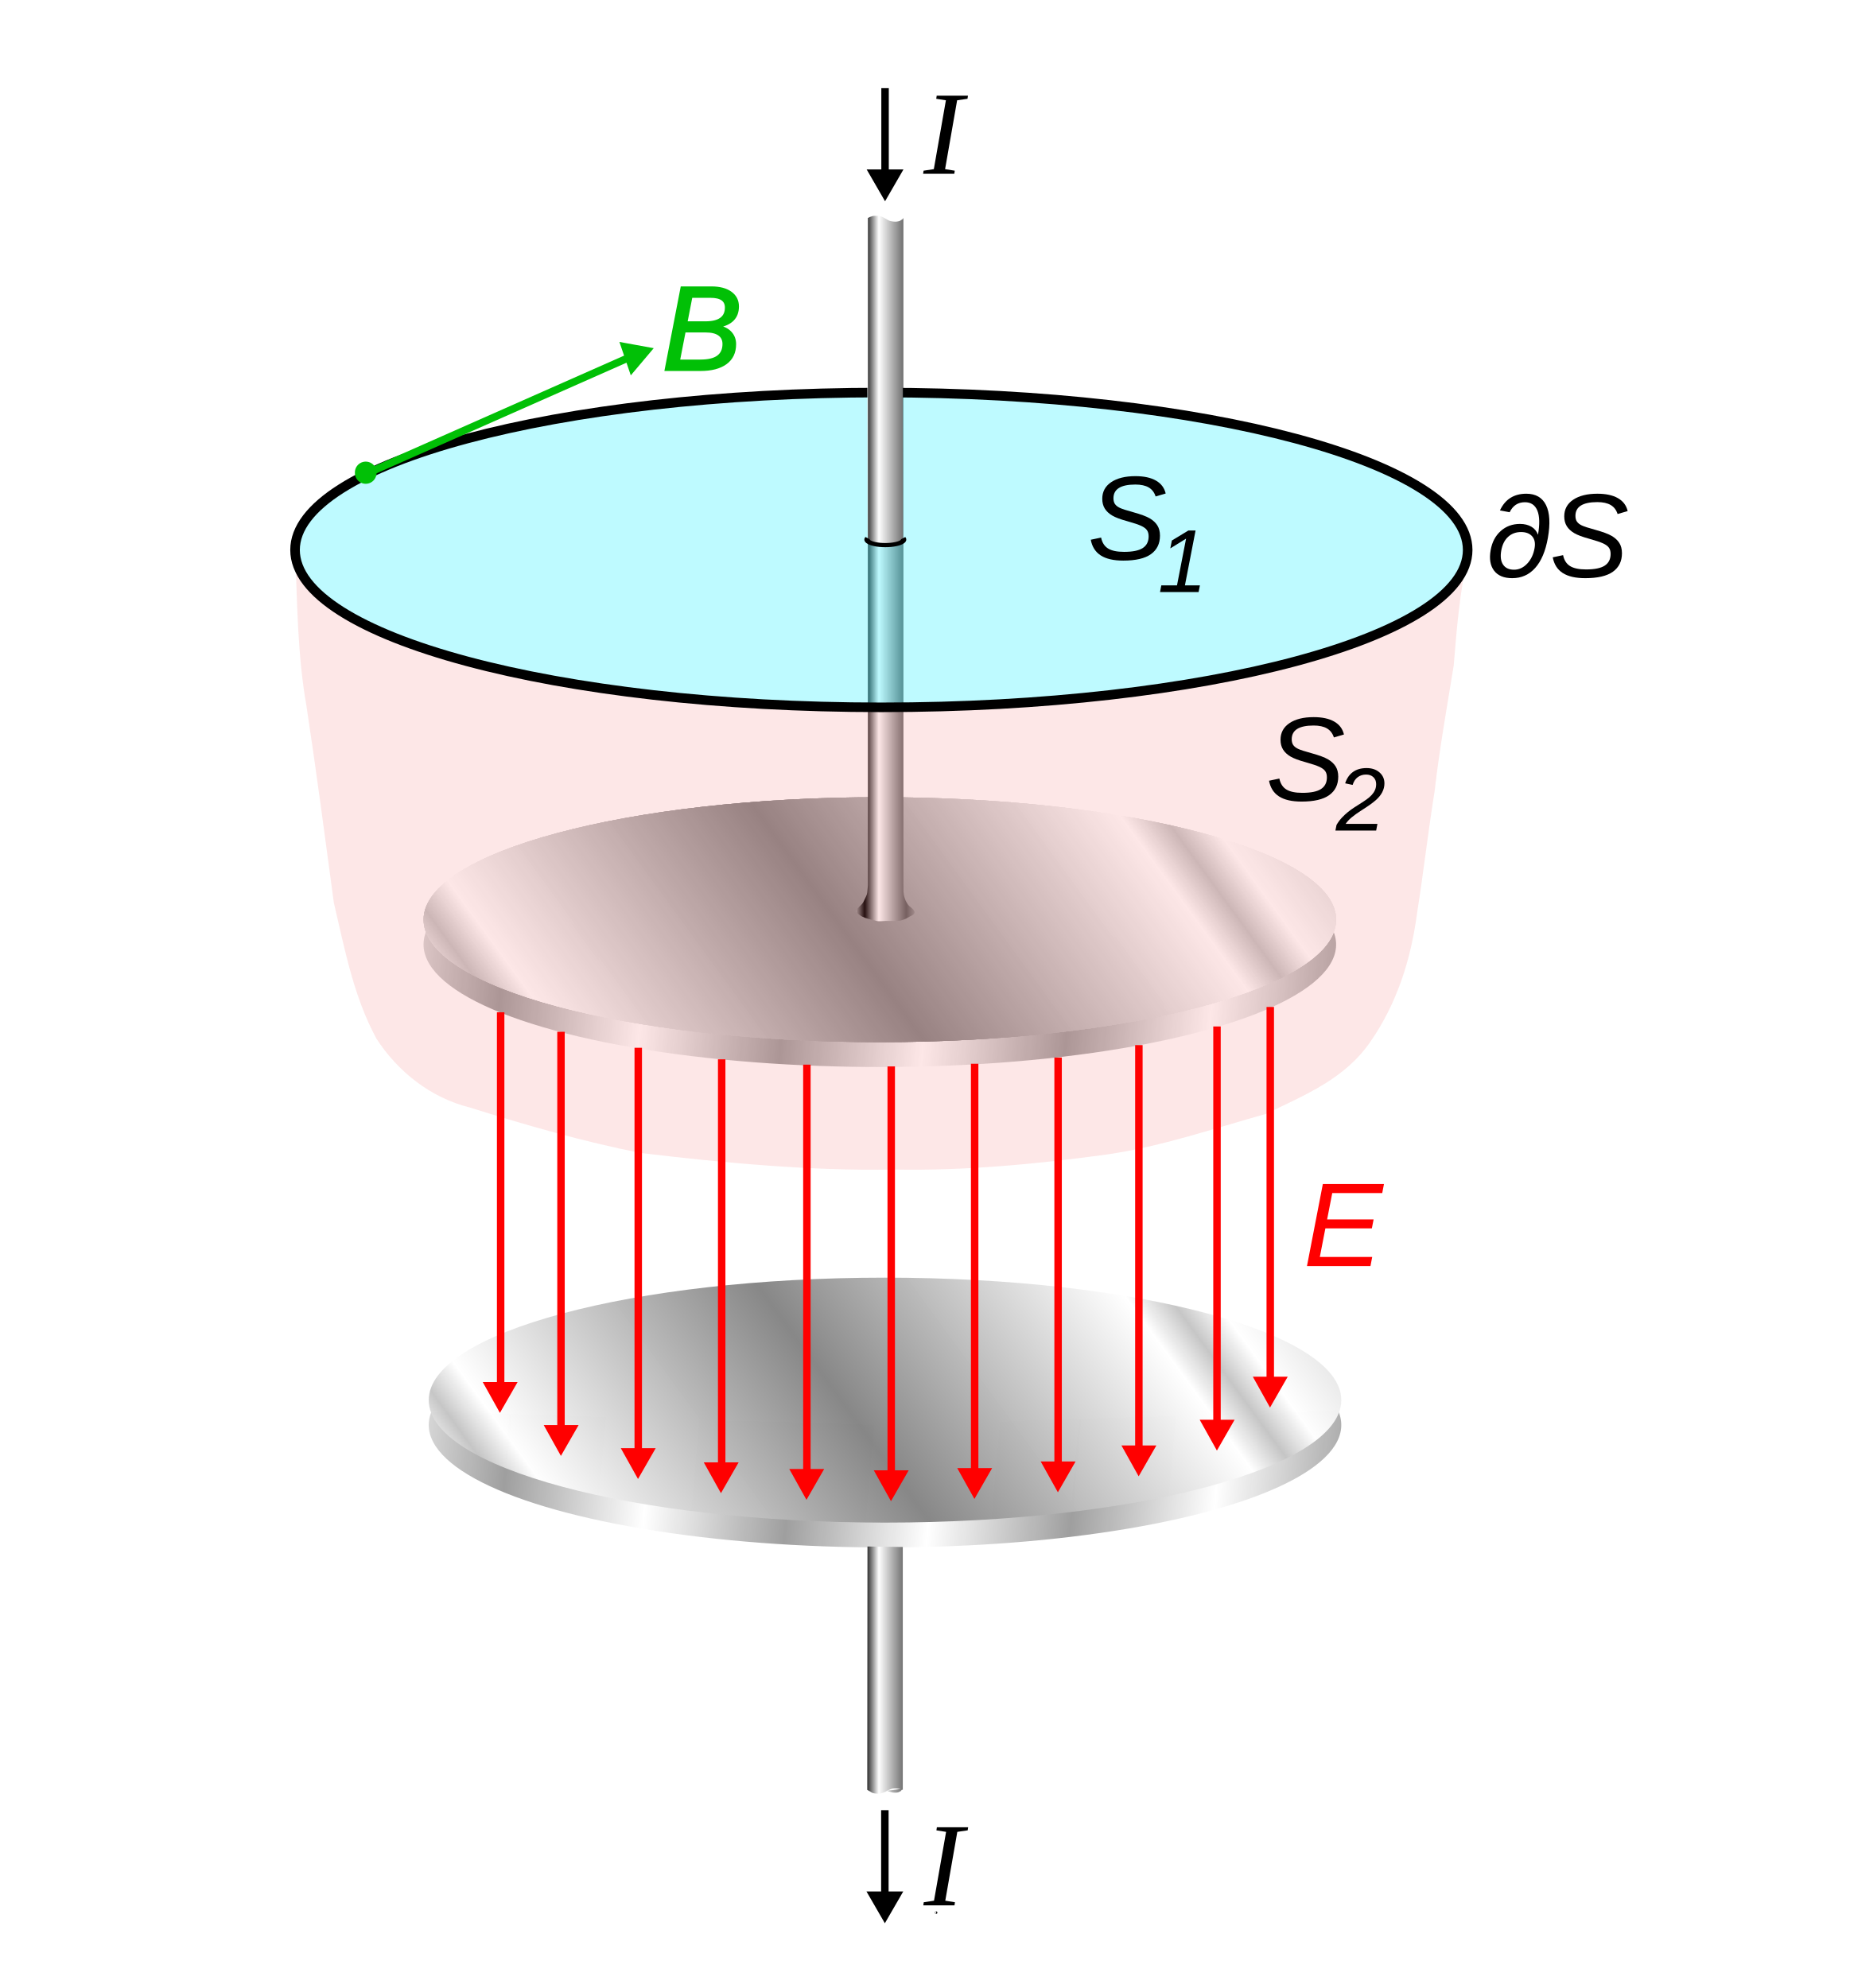
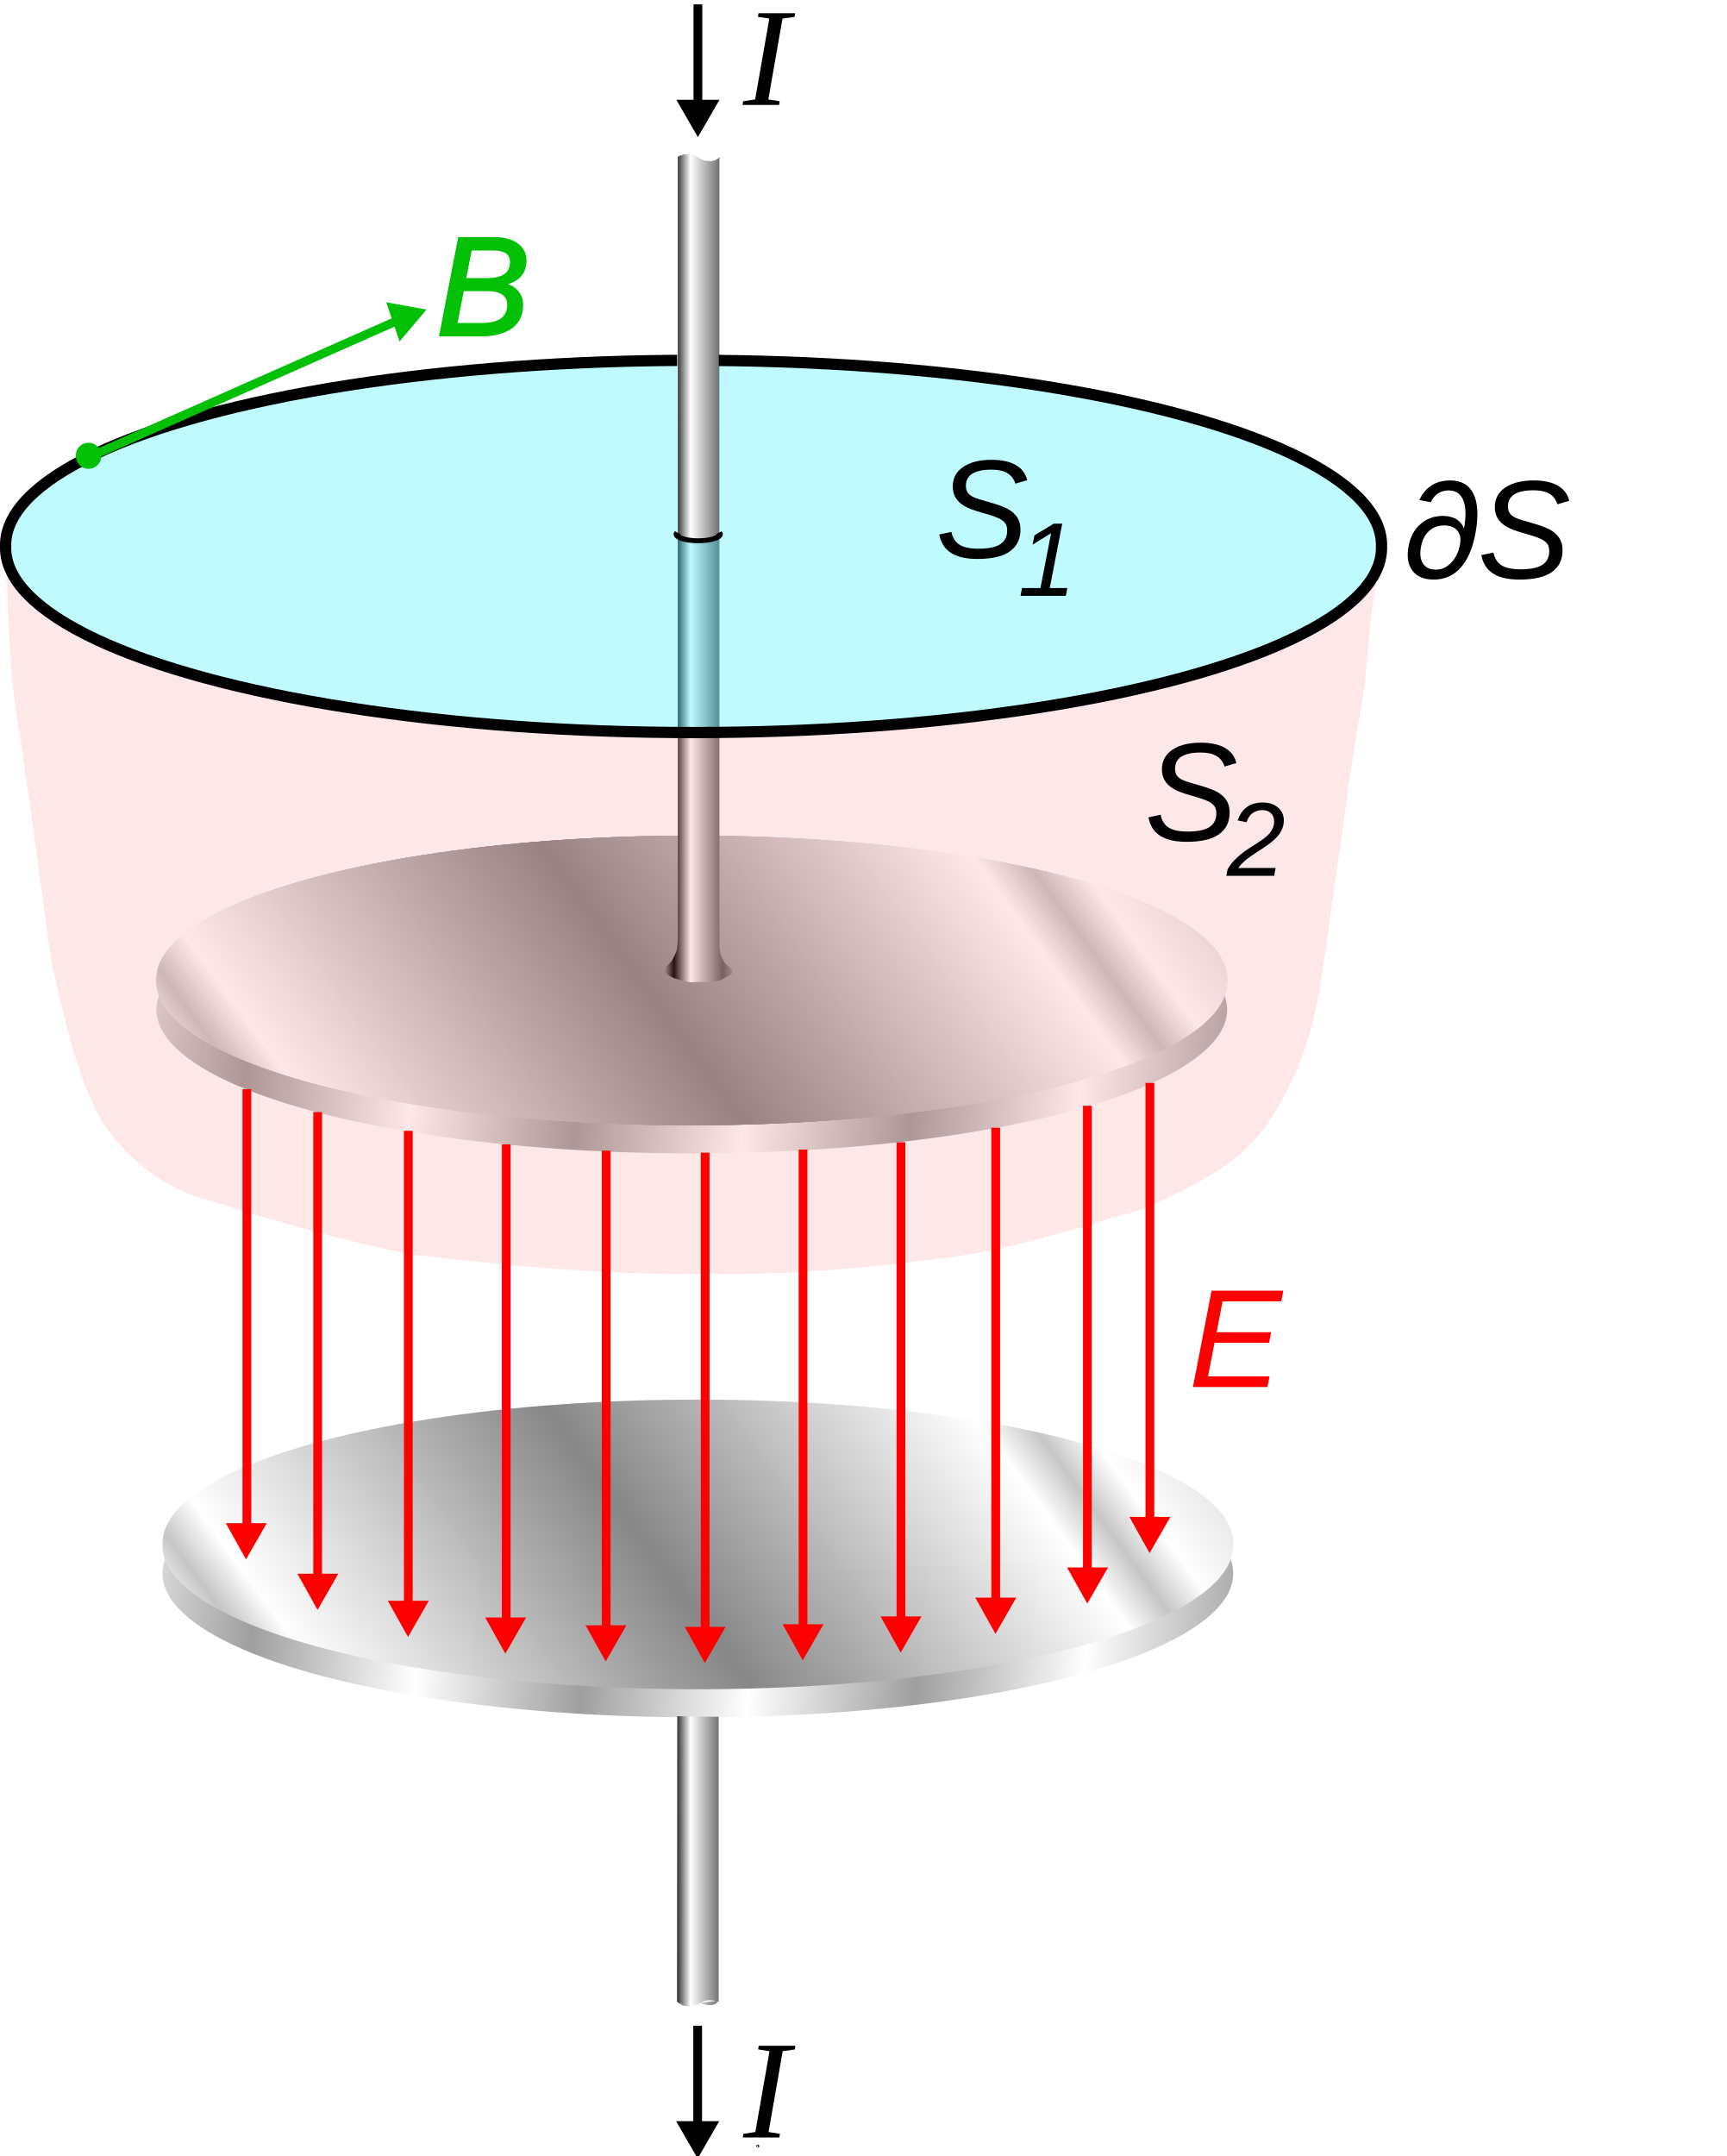
- <svg xmlns="http://www.w3.org/2000/svg" xmlns:xlink="http://www.w3.org/1999/xlink" id="svg2" height="800" width="744.09" version="1.0">
+ <svg xmlns="http://www.w3.org/2000/svg" xmlns:xlink="http://www.w3.org/1999/xlink" id="svg2" viewBox="0 0 591.9 739.12" version="1.0">
  <defs id="defs4">
    <marker id="TriangleOutM" refY="0" refX="0" orient="auto" overflow="visible">
-       <path id="path16238" d="m5.77 0l-8.65 5v-10l8.65 5z" fill-rule="evenodd" transform="scale(.4)" stroke="#000" stroke-width="1pt" />
+       <path id="path16238" d="m5.77 0-8.65 5v-10l8.65 5z" fill-rule="evenodd" transform="scale(.4)" stroke="#000" stroke-width="1pt" />
    </marker>
    <linearGradient id="linearGradient14094">
      <stop id="stop14096" offset="0" />
      <stop id="stop14110" stop-color="#fff" offset=".339" />
      <stop id="stop14098" stop-color="#5f5f5f" offset="1" />
    </linearGradient>
    <linearGradient id="linearGradient10264">
      <stop id="stop10266" stop-color="#fff" offset="0" />
      <stop id="stop10268" stop-color="#9e9e9e" stop-opacity=".992" offset="1" />
    </linearGradient>
    <linearGradient id="linearGradient10258">
      <stop id="stop10260" offset="0" />
      <stop id="stop10262" stop-opacity="0" offset="1" />
    </linearGradient>
    <linearGradient id="linearGradient9242">
      <stop id="stop9262" stop-color="#c5c5c5" stop-opacity=".98" offset="0" />
      <stop id="stop10256" stop-color="#fff" stop-opacity=".984" offset=".107" />
      <stop id="stop9268" stop-color="#868686" stop-opacity=".988" offset="1" />
    </linearGradient>
-     <linearGradient id="linearGradient14100" y2="351.57" xlink:href="#linearGradient14094" spreadMethod="reflect" gradientUnits="userSpaceOnUse" x2="373.11" gradientTransform="translate(-8.4848 -92.857)" y1="351.57" x1="356.38" />
-     <linearGradient id="linearGradient16113" y2="529.9" xlink:href="#linearGradient10264" spreadMethod="reflect" gradientUnits="userSpaceOnUse" x2="441.22" y1="524.85" x1="384.35" />
-     <linearGradient id="linearGradient16115" y2="497.45" xlink:href="#linearGradient9242" spreadMethod="reflect" gradientUnits="userSpaceOnUse" x2="379.78" y1="420.22" x1="485.71" />
-     <linearGradient id="linearGradient18424" y2="661.02" xlink:href="#linearGradient10258" spreadMethod="reflect" gradientUnits="userSpaceOnUse" x2="550.07" gradientTransform="translate(-8.9286 -92.5)" y1="661.02" x1="546.89" />
-     <linearGradient id="linearGradient18427" y2="661.83" xlink:href="#linearGradient10258" spreadMethod="reflect" gradientUnits="userSpaceOnUse" x2="183.29" gradientTransform="translate(-8.9286 -92.5)" y1="661.83" x1="179.93" />
-     <linearGradient id="linearGradient18437" y2="661.02" xlink:href="#linearGradient10258" spreadMethod="reflect" gradientUnits="userSpaceOnUse" x2="550.07" gradientTransform="translate(-11.01 -255.84)" y1="661.02" x1="546.89" />
-     <linearGradient id="linearGradient18440" y2="661.83" xlink:href="#linearGradient10258" spreadMethod="reflect" gradientUnits="userSpaceOnUse" x2="183.29" gradientTransform="translate(-11.01 -285.84)" y1="661.83" x1="179.93" />
+     <linearGradient id="linearGradient14100" x1="356.38" xlink:href="#linearGradient14094" spreadMethod="reflect" gradientUnits="userSpaceOnUse" y1="351.57" gradientTransform="translate(-8.4848,-92.857)" x2="373.11" y2="351.57" />
+     <linearGradient id="linearGradient16113" x1="384.35" xlink:href="#linearGradient10264" spreadMethod="reflect" gradientUnits="userSpaceOnUse" y1="524.85" x2="441.22" y2="529.9" />
+     <linearGradient id="linearGradient16115" x1="485.71" xlink:href="#linearGradient9242" spreadMethod="reflect" gradientUnits="userSpaceOnUse" y1="420.22" x2="379.78" y2="497.45" />
+     <linearGradient id="linearGradient18424" x1="546.89" xlink:href="#linearGradient10258" spreadMethod="reflect" gradientUnits="userSpaceOnUse" y1="661.02" gradientTransform="translate(-8.9286,-92.5)" x2="550.07" y2="661.02" />
+     <linearGradient id="linearGradient18427" x1="179.93" xlink:href="#linearGradient10258" spreadMethod="reflect" gradientUnits="userSpaceOnUse" y1="661.83" gradientTransform="translate(-8.9286,-92.5)" x2="183.29" y2="661.83" />
+     <linearGradient id="linearGradient18437" x1="546.89" xlink:href="#linearGradient10258" spreadMethod="reflect" gradientUnits="userSpaceOnUse" y1="661.02" gradientTransform="translate(-11.01,-255.84)" x2="550.07" y2="661.02" />
+     <linearGradient id="linearGradient18440" x1="179.93" xlink:href="#linearGradient10258" spreadMethod="reflect" gradientUnits="userSpaceOnUse" y1="661.83" gradientTransform="translate(-11.01,-285.84)" x2="183.29" y2="661.83" />
    <clipPath id="clipPath3285" clipPathUnits="userSpaceOnUse">
-       <path id="path3287" d="m364.86 387.67l0.14 67.4 0.97 0.97 1.67 0.56 1.59 0.27 1.32 0.07 1.39-0.13 1.25-0.21 1.19-0.35 0.9-0.35 0.83-0.83-0.14-67.68-0.15 0.08 196.92 9.43-0.39 119.49-409.57-7.46 4.33-112.81 197.75-8.45z" stroke="#000" stroke-width=".778px" fill="none" />
+       <path id="path3287" d="m364.86 387.67 0.14 67.4 0.97 0.97 1.67 0.56 1.59 0.27 1.32 0.07 1.39-0.13 1.25-0.21 1.19-0.35 0.9-0.35 0.83-0.83-0.14-67.68-0.15 0.08 196.92 9.43-0.39 119.49-409.57-7.46 4.33-112.81 197.75-8.45z" stroke="#000" stroke-width=".778px" fill="none" />
    </clipPath>
-     <linearGradient id="linearGradient3277" y2="351.57" xlink:href="#linearGradient14094" spreadMethod="reflect" gradientUnits="userSpaceOnUse" x2="373.11" gradientTransform="translate(-8.4848 -125.18)" y1="351.57" x1="356.38" />
-     <linearGradient id="linearGradient3279" y2="351.57" xlink:href="#linearGradient14094" spreadMethod="reflect" gradientUnits="userSpaceOnUse" x2="373.11" gradientTransform="matrix(1 0 0 .75788 -8.4848 79.897)" y1="351.57" x1="356.38" />
+     <linearGradient id="linearGradient3277" x1="356.38" xlink:href="#linearGradient14094" spreadMethod="reflect" gradientUnits="userSpaceOnUse" y1="351.57" gradientTransform="translate(-8.4848,-125.18)" x2="373.11" y2="351.57" />
+     <linearGradient id="linearGradient3279" x1="356.38" xlink:href="#linearGradient14094" spreadMethod="reflect" gradientUnits="userSpaceOnUse" y1="351.57" gradientTransform="matrix(1 0 0 .75788 -8.4848 79.897)" x2="373.11" y2="351.57" />
  </defs>
-   <g id="layer1">
-     <path id="path3171" style="color:#000000" fill-rule="evenodd" transform="translate(-13.214 114.64)" fill="url(#linearGradient16113)" d="m551.63 453.1a183.57 49.286 0 1 1 -364.86 0.42l182.52 5.27z" />
-     <path id="path3169" style="color:#000000" d="m552.86 458.79a183.57 49.286 0 1 1 -367.15 0 183.57 49.286 0 1 1 367.15 0z" fill-rule="evenodd" transform="translate(-13.214 104.64)" fill="url(#linearGradient16115)" />
-     <path id="path3173" d="m172.86 575.93l-0.36-13.21" fill-rule="evenodd" fill="url(#linearGradient18427)" />
-     <path id="path3175" d="m539.64 573.43l-0.18-9.82" fill-rule="evenodd" fill="url(#linearGradient18424)" />
+   <g id="layer1" transform="translate(-116.78 -33.975)">
+     <path id="path3171" style="color:#000000" d="m551.63 453.1a183.57 49.286 0 1 1 -364.86 0.42l182.52 5.27z" fill-rule="evenodd" transform="translate(-13.214,114.64)" fill="url(#linearGradient16113)" />
+     <path id="path3169" style="color:#000000" d="m552.86 458.79a183.58 49.287 0 1 1 -367.15 0 183.58 49.287 0 1 1 367.15 0z" fill-rule="evenodd" transform="translate(-13.214,104.64)" fill="url(#linearGradient16115)" />
+     <path id="path3173" fill-rule="evenodd" fill="url(#linearGradient18427)" d="m172.86 575.93-0.36-13.21" />
+     <path id="path3175" fill-rule="evenodd" fill="url(#linearGradient18424)" d="m539.64 573.43-0.18-9.82" />
    <path id="path7094" d="m376.61 769.68c-0.06 0.02 0.12 0 0 0z" stroke="#000" stroke-width="1px" fill="none" />
-     <path id="path2168" style="color:#000000" d="m552.86 458.79a183.57 49.286 0 1 1 -367.15 0 183.57 49.286 0 1 1 367.15 0z" transform="translate(-11.01 -92.983)" fill="none" />
-     <path id="path2170" style="color:#000000" d="m552.86 458.79a183.57 49.286 0 0 1 -367.02 1.85" transform="translate(-11.01 -82.983)" fill="none" />
-     <path id="path2172" fill="none" d="m175.06 408.31l-0.36-13.22" />
-     <path id="path3155" fill="none" d="m541.85 405.81l-0.18-9.82" />
-     <path id="path15081" style="color:#000000" d="m551.45 452.71a183.57 49.286 0 1 1 -360.25 -5.88l178.09 11.96z" fill-rule="evenodd" transform="translate(-15.296 -78.698)" fill="url(#linearGradient16113)" />
-     <path id="path15083" style="color:#000000" d="m552.86 458.79a183.57 49.286 0 1 1 -367.15 0 183.57 49.286 0 1 1 367.15 0z" fill-rule="evenodd" transform="translate(-15.296 -88.698)" fill="url(#linearGradient16115)" />
-     <path id="path15085" d="m170.78 382.59l-0.36-13.21" fill-rule="evenodd" fill="url(#linearGradient18440)" />
-     <path id="path15087" d="m537.56 410.09l-0.18-9.82" fill-rule="evenodd" fill="url(#linearGradient18437)" />
-     <path id="path4250" style="color:#000000" d="m552.86 458.79a183.57 49.286 0 1 1 -367.15 0 183.57 49.286 0 1 1 367.15 0z" transform="translate(-11.01 -92.983)" fill="none" />
-     <path id="path4252" fill="none" d="m175.06 408.31l-0.36-13.22" />
-     <path id="path4254" fill="none" d="m541.85 405.81l-0.18-9.82" />
-     <path id="path4256" style="color:#000000" d="m552.86 458.79a183.57 49.286 0 1 1 -367.15 0 183.57 49.286 0 1 1 367.15 0z" fill-rule="evenodd" transform="translate(-15.296 -88.698)" fill="url(#linearGradient16115)" />
-     <path id="path4258" d="m170.78 382.59l-0.36-13.21" fill-rule="evenodd" fill="url(#linearGradient18440)" />
-     <path id="path4260" d="m537.56 410.09l-0.18-9.82" fill-rule="evenodd" fill="url(#linearGradient18437)" />
-     <path id="path4262" style="color:#000000" d="m552.86 458.79a183.57 49.286 0 1 1 -367.15 0 183.57 49.286 0 1 1 367.15 0z" transform="translate(-11.01 -92.983)" fill="none" />
-     <path id="path4264" fill="none" d="m175.06 408.31l-0.36-13.22" />
-     <path id="path4266" fill="none" d="m541.85 405.81l-0.18-9.82" />
-     <path id="path4268" style="color:#000000" d="m552.86 458.79a183.57 49.286 0 1 1 -367.15 0 183.57 49.286 0 1 1 367.15 0z" fill-rule="evenodd" transform="translate(-15.296 -88.698)" fill="url(#linearGradient16115)" />
-     <path id="path4270" d="m170.78 382.59l-0.36-13.21" fill-rule="evenodd" fill="url(#linearGradient18440)" />
-     <path id="path4272" d="m537.56 410.09l-0.18-9.82" fill-rule="evenodd" fill="url(#linearGradient18437)" />
-     <path id="path4274" style="color:#000000" d="m552.86 458.79a183.57 49.286 0 1 1 -367.15 0 183.57 49.286 0 1 1 367.15 0z" transform="translate(-11.01 -92.983)" fill="none" />
-     <path id="path4276" fill="none" d="m175.06 408.31l-0.36-13.22" />
-     <path id="path4278" fill="none" d="m541.85 405.81l-0.18-9.82" />
-     <path id="path4280" style="color:#000000" d="m552.86 458.79a183.57 49.286 0 1 1 -367.15 0 183.57 49.286 0 1 1 367.15 0z" fill-rule="evenodd" transform="translate(-15.296 -88.698)" fill="url(#linearGradient16115)" />
-     <path id="path4282" d="m170.78 382.59l-0.36-13.21" fill-rule="evenodd" fill="url(#linearGradient18440)" />
-     <path id="path4284" d="m537.56 410.09l-0.18-9.82" fill-rule="evenodd" fill="url(#linearGradient18437)" />
-     <text id="text4358" xml:space="preserve" transform="matrix(-1 0 -.17633 1 0 0)" font-size="48px" y="232.195" x="-663.371" font-family="Arial" line-height="100%" fill="#000000">
-       <tspan id="tspan4360" x="-663.371" y="232.195">6</tspan>
+     <path id="path2168" style="color:#000000" d="m552.86 458.79a183.58 49.287 0 1 1 -367.15 0 183.58 49.287 0 1 1 367.15 0z" transform="translate(-11.01,-92.983)" fill="none" />
+     <path id="path2170" style="color:#000000" d="m552.86 458.79a183.57 49.286 0 0 1 -367.02 1.85" transform="translate(-11.01,-82.983)" fill="none" />
+     <path id="path2172" fill="none" d="m175.06 408.31-0.36-13.22" />
+     <path id="path3155" fill="none" d="m541.85 405.81-0.18-9.82" />
+     <path id="path15081" style="color:#000000" d="m551.45 452.71a183.57 49.286 0 1 1 -360.25 -5.88l178.09 11.96z" fill-rule="evenodd" transform="translate(-15.296,-78.698)" fill="url(#linearGradient16113)" />
+     <path id="path15083" style="color:#000000" d="m552.86 458.79a183.58 49.287 0 1 1 -367.15 0 183.58 49.287 0 1 1 367.15 0z" fill-rule="evenodd" transform="translate(-15.296,-88.698)" fill="url(#linearGradient16115)" />
+     <path id="path15085" fill-rule="evenodd" fill="url(#linearGradient18440)" d="m170.78 382.59-0.36-13.21" />
+     <path id="path15087" fill-rule="evenodd" fill="url(#linearGradient18437)" d="m537.56 410.09-0.18-9.82" />
+     <path id="path4250" style="color:#000000" d="m552.86 458.79a183.58 49.287 0 1 1 -367.15 0 183.58 49.287 0 1 1 367.15 0z" transform="translate(-11.01,-92.983)" fill="none" />
+     <path id="path4252" fill="none" d="m175.06 408.31-0.36-13.22" />
+     <path id="path4254" fill="none" d="m541.85 405.81-0.18-9.82" />
+     <path id="path4256" style="color:#000000" d="m552.86 458.79a183.58 49.287 0 1 1 -367.15 0 183.58 49.287 0 1 1 367.15 0z" fill-rule="evenodd" transform="translate(-15.296,-88.698)" fill="url(#linearGradient16115)" />
+     <path id="path4258" fill-rule="evenodd" fill="url(#linearGradient18440)" d="m170.78 382.59-0.36-13.21" />
+     <path id="path4260" fill-rule="evenodd" fill="url(#linearGradient18437)" d="m537.56 410.09-0.18-9.82" />
+     <path id="path4262" style="color:#000000" d="m552.86 458.79a183.58 49.287 0 1 1 -367.15 0 183.58 49.287 0 1 1 367.15 0z" transform="translate(-11.01,-92.983)" fill="none" />
+     <path id="path4264" fill="none" d="m175.06 408.31-0.36-13.22" />
+     <path id="path4266" fill="none" d="m541.85 405.81-0.18-9.82" />
+     <path id="path4268" style="color:#000000" d="m552.86 458.79a183.58 49.287 0 1 1 -367.15 0 183.58 49.287 0 1 1 367.15 0z" fill-rule="evenodd" transform="translate(-15.296,-88.698)" fill="url(#linearGradient16115)" />
+     <path id="path4270" fill-rule="evenodd" fill="url(#linearGradient18440)" d="m170.78 382.59-0.36-13.21" />
+     <path id="path4272" fill-rule="evenodd" fill="url(#linearGradient18437)" d="m537.56 410.09-0.18-9.82" />
+     <path id="path4274" style="color:#000000" d="m552.86 458.79a183.58 49.287 0 1 1 -367.15 0 183.58 49.287 0 1 1 367.15 0z" transform="translate(-11.01,-92.983)" fill="none" />
+     <path id="path4276" fill="none" d="m175.06 408.31-0.36-13.22" />
+     <path id="path4278" fill="none" d="m541.85 405.81-0.18-9.82" />
+     <path id="path4280" style="color:#000000" d="m552.86 458.79a183.58 49.287 0 1 1 -367.15 0 183.58 49.287 0 1 1 367.15 0z" fill-rule="evenodd" transform="translate(-15.296,-88.698)" fill="url(#linearGradient16115)" />
+     <path id="path4282" fill-rule="evenodd" fill="url(#linearGradient18440)" d="m170.78 382.59-0.36-13.21" />
+     <path id="path4284" fill-rule="evenodd" fill="url(#linearGradient18437)" d="m537.56 410.09-0.18-9.82" />
+     <text id="text4358" font-size="48px" xml:space="preserve" transform="matrix(-1 0 -.17633 1 0 0)" line-height="100%" y="232.195" x="-663.371" font-family="Arial" fill="#000000">
+       <tspan id="tspan4360" y="232.195" x="-663.371">6</tspan>
    </text>
-     <text id="text4362" xml:space="preserve" font-size="48px" font-style="italic" y="232.195" x="623.366" font-family="Arial" line-height="100%" fill="#000000">
-       <tspan id="tspan4364" x="623.366" y="232.195">S</tspan>
+     <text id="text4362" font-size="48px" line-height="100%" xml:space="preserve" font-style="italic" y="232.195" x="623.366" font-family="Arial" fill="#000000">
+       <tspan id="tspan4364" y="232.195" x="623.366">S</tspan>
    </text>
  </g>
-   <g id="layer3" fill-rule="evenodd">
-     <path id="path3275" d="m363.22 720.24v-97.72l-14.2-0.19-0.09 97.91c0.27 0.07 0.47 0.39 0.74 0.47 0.28 0.08 0.86 0.57 1.4 0.79 0.5 0.21 1.9 0.34 2.41 0.32 0.96-0.03 1.88-0.44 2.5-0.67 0.73-0.28 0.75-0.53 1.67-0.91 0.83-0.35 1.33-0.55 2.35-0.55 1.03 0 1.27 0.13 1.79 0.17 0.45 0.05 1.1 0.36 1.43 0.38z" fill="url(#linearGradient3279)" />
-     <path id="path3273" d="m349.19 87.685v268.44c-0.03 0.36-0.05 0.72-0.08 1.08-0.11 1.48-0.14 2.47-0.62 3.43-0.45 0.89-0.69 1.55-1.15 2.38-0.43 0.79-1.22 1.48-1.77 2.02-0.86 0.86-1.23 1.45-1.26 1.52-0.3 0.59 2.39 2.2 2.53 2.27 0.91 0.45 1.85 0.78 2.77 1.01 1.13 0.28 2.16 0.54 3.03 0.76 1.19 0.29 2.81 0 4.05 0h4.04c1.44 0 2.02-0.26 3.01-0.6 0.94-0.32 1.3-0.68 2.29-1.17 1.24-0.62 2.35-1.11 1.77-2.27-0.46-0.92-1.8-1.64-2.28-2.28-0.39-0.53-1.05-1.32-1.51-2.78-0.36-1.12-0.51-2.08-0.51-3.28 0-0.25-0.03-1.45-0.01-1.5-0.03-0.14-0.02-1.12-0.02-1.12v-267.91c-0.14 0.183-0.18 0.358-0.3 0.486-0.16 0.153-0.34 0.175-0.58 0.357-0.18 0.131-0.35 0.264-0.54 0.357-0.22 0.112-0.54 0.147-0.85 0.223-0.36 0.09-0.73 0.09-1.11 0.09-0.45 0-0.89-0.052-1.3-0.134-0.41-0.083-0.84-0.137-1.2-0.358-0.32-0.188-0.73-0.32-1.07-0.58-0.26-0.19-0.67-0.329-0.94-0.536-0.32-0.236-0.61-0.257-0.98-0.446-0.33-0.164-0.72-0.268-1.17-0.268h-1.2c-0.33 0-0.71-0.035-1.03 0.045-0.27 0.069-0.55 0.194-0.85 0.268-0.21 0.053-0.37 0.097-0.53 0.178-0.13 0.067-0.27 0.215-0.45 0.268-0.06 0.018-0.12 0.036-0.18 0.055z" fill="url(#linearGradient14100)" />
-     <path id="path3194" d="m363.22 719.81c-0.07-0.03-0.53 0.47-0.57 0.64-0.03 0.11-0.26 0.29-0.31 0.34-0.09 0.09-0.21 0.13-0.32 0.16-0.18 0.05-0.31 0.17-0.47 0.25-0.18 0.09-0.54 0.12-0.73 0.16-0.2 0.05-0.42 0.03-0.63 0.03-0.29 0-0.57-0.03-0.85-0.03-0.24 0-0.5-0.1-0.73-0.16-0.27-0.06-0.58-0.14-0.85-0.25-0.24-0.1-0.58-0.23-0.79-0.28-0.04-0.01-0.08-0.06-0.1-0.07" fill="url(#linearGradient3277)" />
+   <g id="layer3" fill-rule="evenodd" transform="translate(-116.78 -33.975)">
+     <path id="path3275" fill="url(#linearGradient3279)" d="m363.22 720.24v-97.72l-14.2-0.19-0.09 97.91c0.27 0.07 0.47 0.39 0.74 0.47 0.28 0.08 0.86 0.57 1.4 0.79 0.5 0.21 1.9 0.34 2.41 0.32 0.96-0.03 1.88-0.44 2.5-0.67 0.73-0.28 0.75-0.53 1.67-0.91 0.83-0.35 1.33-0.55 2.35-0.55 1.03 0 1.27 0.13 1.79 0.17 0.45 0.05 1.1 0.36 1.43 0.38z" />
+     <path id="path3273" fill="url(#linearGradient14100)" d="m349.19 87.685v268.44c-0.03 0.36-0.05 0.72-0.08 1.08-0.11 1.48-0.14 2.47-0.62 3.43-0.45 0.89-0.69 1.55-1.15 2.38-0.43 0.79-1.22 1.48-1.77 2.02-0.86 0.86-1.23 1.45-1.26 1.52-0.3 0.59 2.39 2.2 2.53 2.27 0.91 0.45 1.85 0.78 2.77 1.01 1.13 0.28 2.16 0.54 3.03 0.76 1.19 0.29 2.81 0 4.05 0h4.04c1.44 0 2.02-0.26 3.01-0.6 0.94-0.32 1.3-0.68 2.29-1.17 1.24-0.62 2.35-1.11 1.77-2.27-0.46-0.92-1.8-1.64-2.28-2.28-0.39-0.53-1.05-1.32-1.51-2.78-0.36-1.12-0.51-2.08-0.51-3.28 0-0.25-0.03-1.45-0.01-1.5-0.03-0.14-0.02-1.12-0.02-1.12v-267.9c-0.14 0.183-0.18 0.358-0.3 0.486-0.16 0.153-0.34 0.175-0.58 0.357-0.18 0.131-0.35 0.264-0.54 0.357-0.22 0.112-0.54 0.147-0.85 0.223-0.36 0.09-0.73 0.09-1.11 0.09-0.45 0-0.89-0.052-1.3-0.134-0.41-0.083-0.84-0.137-1.2-0.358-0.32-0.188-0.73-0.32-1.07-0.58-0.26-0.19-0.67-0.329-0.94-0.536-0.32-0.236-0.61-0.257-0.98-0.446-0.33-0.164-0.72-0.268-1.17-0.268h-1.2c-0.33 0-0.71-0.035-1.03 0.045-0.27 0.069-0.55 0.194-0.85 0.268-0.21 0.053-0.37 0.097-0.53 0.178-0.13 0.067-0.27 0.215-0.45 0.268-0.06 0.018-0.12 0.036-0.18 0.055z" />
+     <path id="path3194" fill="url(#linearGradient3277)" d="m363.22 719.81c-0.07-0.03-0.53 0.47-0.57 0.64-0.03 0.11-0.26 0.29-0.31 0.34-0.09 0.09-0.21 0.13-0.32 0.16-0.18 0.05-0.31 0.17-0.47 0.25-0.18 0.09-0.54 0.12-0.73 0.16-0.2 0.05-0.42 0.03-0.63 0.03-0.29 0-0.57-0.03-0.85-0.03-0.24 0-0.5-0.1-0.73-0.16-0.27-0.06-0.58-0.14-0.85-0.25-0.24-0.1-0.58-0.23-0.79-0.28-0.04-0.01-0.08-0.06-0.1-0.07" />
  </g>
-   <g id="layer2">
+   <g id="layer2" transform="translate(-116.78 -33.975)">
    <path id="path17449" d="m118.83 223.24c0.74 19.64 0.9 40.75 4.49 60.98 4.02 26.46 7.42 52.61 11.01 79.12 4.66 19.94 8.01 37.67 17.12 54.63 8.68 13.38 21.82 23.76 37.51 27.69 22.64 7.11 45.64 13.72 68.85 18.33 33 3.93 68.38 7.27 101.49 6.65 29.16 0.55 57.74-2.18 86.27-6.09 21.84-3.2 42.75-10.43 63.79-16.31 15.87-7.74 31.61-14 41.94-28.95 10.68-15.33 16.35-33.13 18.79-51.51 2.64-16.72 4.46-32.92 7.09-49.31 1.88-16.45 4.94-33.72 7.69-50.57 1.27-16.25 2.54-29.14 5.42-43.46-0.19 0.81-0.39 1.45-0.59 2.26-0.32 1.31-1.8 4.6-2.7 5.5-2.05 2.05-2.28 3.73-4.04 5.05-2.2 1.65-3.41 2.93-5.56 4.54-2.25 1.69-3.08 2.98-5.49 4.19-2.65 1.32-5.27 3.62-7.79 4.46-2.44 0.81-5.53 2.35-7.37 3.26-2.66 1.34-4.45 1.91-7.13 3.24-2.95 1.48-5.93 2.36-9.09 3.54-3.22 1.2-7.57 2.24-10.13 3-2.59 0.77-3.81 1.36-6.53 2.05-3.86 0.98-5.41 1.45-9.03 2.05-2.39 0.4-5.66 1.5-7.49 1.96-2.5 0.62-5.35 1.7-7.97 1.7-2.95 0-5.58 1.4-9.27 1.93-3.41 0.48-6.84 0.67-10.1 1.48-3.45 0.87-5.62 0.72-8.67 1.49-2.74 0.68-6.45 0.47-8.59 1.01-2.44 0.61-4.29 1.13-6.98 1.13-1.92 0-5.54 0.54-7.67 0.89-2.38 0.39-5.4 1.04-7.39 1.04-2.2 0-4.28 0.8-7.16 0.8-2.87 0-5.82 0.62-8.68 0.62-3.27 0-5.83 0.78-9 0.78-3.1 0-4.8 0.32-7.49 0.32-3.28 0-6.22 0.6-9.51 0.6-2.66 0-3.69 0.38-6.83 0.38-3.7 0-7.41 0.36-11.11 0.36-3.44 0-6.26 0.15-9.6 0.15-3.72 0-7.76 0.5-11.61 0.5h-13.64c-3.45 0-6.79-0.5-10.1-0.5-4.74 0-9.38-0.51-14.14-0.51-4.66 0-7.98-0.47-12.54-0.47-3.2 0-6.49-0.54-9.69-0.54-3.53 0-6.89-0.44-10.43-0.44-2.52 0-5.05-0.36-7.57-0.36-3.46 0-7.08-1.28-10.61-1.37-2.25-0.05-5.14 0.05-7.58-0.56-2.38-0.6-4.94-0.95-7.57-0.95-2.55 0-6.78-0.63-8.91-1.16-2.55-0.64-4.97-0.71-6.75-1.16-2.52-0.63-4.11-0.69-6.74-1.07-4.31-0.62-7.73-1.07-12.96-2.14-2.62-0.54-5.29-1.18-8.76-1.9-2.44-0.5-4.88-1.09-6.57-1.51-3.49-0.88-7.22-1.17-10.6-2.53-2.46-0.98-5.34-0.96-7.58-1.51-0.52-0.13-5.65-1.68-6.16-1.85-4.36-1.45-6.6-2.36-7-2.46-0.96-0.25-6.44-1.53-9.21-2.92-2.62-1.3-5.88-1.94-8.17-3.09-2.04-1.01-4.42-1.38-6.57-2.67-1.51-0.91-4.58-2.22-6.03-3.21-3.07-2.08-8.31-4.78-10.58-6.59-3.15-2.53-4.99-4.39-8.02-7.31-1.4-1.36-4.01-5.1-4.66-6.72-1.18-2.93-0.97-2.47-1.75-5.98z" fill-opacity=".164" fill-rule="evenodd" fill="#ed6969" />
-     <path id="path3157" stroke-linejoin="round" fill-opacity=".263" stroke="#000" stroke-width="3" fill="#0aecff" style="color:#000000" fill-rule="evenodd" transform="matrix(1.285 0 0 1.285 -119.93 -368.24)" clip-path="url(#clipPath3285)" d="m552.86 458.79a183.57 49.286 0 1 1 -367.15 0 183.57 49.286 0 1 1 367.15 0z" />
-     <path id="path3289" stroke-linejoin="round" stroke="#000" stroke-width="2" fill="none" style="color:#000000" transform="matrix(1.081 0 0 .8398 -39.925 -41.528)" d="m373.04 307.34a6.819 2.652 0 1 1 -13.19 -0.02" />
+     <path id="path3157" stroke-linejoin="round" style="color:#000000" d="m552.86 458.79a183.58 49.287 0 1 1 -367.15 0 183.58 49.287 0 1 1 367.15 0z" clip-path="url(#clipPath3285)" fill-rule="evenodd" transform="matrix(1.285,0,0,1.285,-119.93,-368.24)" fill-opacity=".263" stroke="#000" stroke-width="3" fill="#0aecff" />
+     <path id="path3289" stroke-linejoin="round" style="color:#000000" d="m373.04 307.34a6.819 2.652 0 1 1 -13.19 -0.02" transform="matrix(1.081 0 0 .8398 -39.925 -41.528)" stroke="#000" stroke-width="2" fill="none" />
  </g>
-   <g id="layer5">
+   <g id="layer5" transform="translate(-116.78 -33.975)">
    <path id="path17356" marker-end="url(#TriangleOutM)" d="m356.09 35.477v36.976" stroke="#000" stroke-width="3.005" fill="none" />
    <path id="path17398" d="m201.43 562.36v-155" stroke="#f00" stroke-width="3" fill="none" />
    <path id="path17400" d="m225.71 579.99v-164.78" stroke="#f00" stroke-width="3" fill="none" />
    <path id="path17402" d="m256.79 589.28v-167.64" stroke="#f00" stroke-width="3" fill="none" />
    <path id="path17404" d="m290.36 594.99v-168.71" stroke="#f00" stroke-width="3" fill="none" />
    <path id="path17406" d="m324.64 597.51v-169.08" stroke="#f00" stroke-width="3" fill="none" />
    <path id="path17408" d="m358.57 598.23v-169.09" stroke="#f00" stroke-width="3" fill="none" />
    <path id="path17410" d="m392.14 597.16v-169.09" stroke="#f00" stroke-width="3" fill="none" />
    <path id="path17412" d="m425.71 594.29v-168.72" stroke="#f00" stroke-width="3" fill="none" />
    <path id="path17414" d="m458.21 588.21v-167.64" stroke="#f00" stroke-width="3" fill="none" />
    <path id="path17416" d="m489.64 577.86v-164.79" stroke="#f00" stroke-width="3" fill="none" />
    <path id="path17418" d="m511.07 560.58v-155.36" stroke="#f00" stroke-width="3" fill="none" />
    <path id="path17424" stroke-linejoin="round" style="color:#000000" d="m556.43 752.01z" stroke="#000" stroke-dasharray="36, 3" stroke-width="3" fill="none" />
-     <path id="path3232" d="m324.48 602.54l6.25-10.89h-12.32l6.07 10.89z" fill-rule="evenodd" stroke="#f00" stroke-width="1px" fill="#f00" />
-     <path id="path3234" d="m290.07 599.86l6.25-10.89h-12.32l6.07 10.89z" fill-rule="evenodd" stroke="#f00" stroke-width="1px" fill="#f00" />
-     <path id="path3236" d="m256.7 594.15l6.25-10.89h-12.33l6.08 10.89z" fill-rule="evenodd" stroke="#f00" stroke-width="1px" fill="#f00" />
-     <path id="path3238" d="m225.68 584.86l6.25-10.89h-12.32l6.07 10.89z" fill-rule="evenodd" stroke="#f00" stroke-width="1px" fill="#f00" />
-     <path id="path3240" d="m201.14 567.54l6.25-10.89h-12.32l6.07 10.89z" fill-rule="evenodd" stroke="#f00" stroke-width="1px" fill="#f00" />
-     <path id="path3242" d="m358.48 603.08l6.25-10.9h-12.32l6.07 10.9z" fill-rule="evenodd" stroke="#f00" stroke-width="1px" fill="#f00" />
-     <path id="path3244" d="m392.05 602.18l6.25-10.89h-12.32l6.07 10.89z" fill-rule="evenodd" stroke="#f00" stroke-width="1px" fill="#f00" />
-     <path id="path3246" d="m425.63 599.51l6.25-10.9h-12.33l6.08 10.9z" fill-rule="evenodd" stroke="#f00" stroke-width="1px" fill="#f00" />
-     <path id="path3248" d="m458.13 593.08l6.25-10.9h-12.33l6.08 10.9z" fill-rule="evenodd" stroke="#f00" stroke-width="1px" fill="#f00" />
-     <path id="path3250" d="m489.61 582.72l6.25-10.89h-12.33l6.08 10.89z" fill-rule="evenodd" stroke="#f00" stroke-width="1px" fill="#f00" />
-     <path id="path3252" d="m510.98 565.4l6.25-10.89h-12.32l6.07 10.89z" fill-rule="evenodd" stroke="#f00" stroke-width="1px" fill="#f00" />
-     <text id="text3272" xml:space="preserve" font-size="48px" font-style="italic" y="509.482" x="524.356" font-family="Arial" line-height="100%" fill="#ff0000">
-       <tspan id="tspan3274" x="524.356" y="509.482">E</tspan>
+     <path id="path3232" d="m324.48 602.54 6.25-10.89h-12.32l6.07 10.89z" fill-rule="evenodd" stroke="#f00" stroke-width="1px" fill="#f00" />
+     <path id="path3234" d="m290.07 599.86 6.25-10.89h-12.32l6.07 10.89z" fill-rule="evenodd" stroke="#f00" stroke-width="1px" fill="#f00" />
+     <path id="path3236" d="m256.7 594.15 6.25-10.89h-12.33l6.08 10.89z" fill-rule="evenodd" stroke="#f00" stroke-width="1px" fill="#f00" />
+     <path id="path3238" d="m225.68 584.86 6.25-10.89h-12.32l6.07 10.89z" fill-rule="evenodd" stroke="#f00" stroke-width="1px" fill="#f00" />
+     <path id="path3240" d="m201.14 567.54 6.25-10.89h-12.32l6.07 10.89z" fill-rule="evenodd" stroke="#f00" stroke-width="1px" fill="#f00" />
+     <path id="path3242" d="m358.48 603.08 6.25-10.9h-12.32l6.07 10.9z" fill-rule="evenodd" stroke="#f00" stroke-width="1px" fill="#f00" />
+     <path id="path3244" d="m392.05 602.18 6.25-10.89h-12.32l6.07 10.89z" fill-rule="evenodd" stroke="#f00" stroke-width="1px" fill="#f00" />
+     <path id="path3246" d="m425.63 599.51 6.25-10.9h-12.33l6.08 10.9z" fill-rule="evenodd" stroke="#f00" stroke-width="1px" fill="#f00" />
+     <path id="path3248" d="m458.13 593.08 6.25-10.9h-12.33l6.08 10.9z" fill-rule="evenodd" stroke="#f00" stroke-width="1px" fill="#f00" />
+     <path id="path3250" d="m489.61 582.72 6.25-10.89h-12.33l6.08 10.89z" fill-rule="evenodd" stroke="#f00" stroke-width="1px" fill="#f00" />
+     <path id="path3252" d="m510.98 565.4 6.25-10.89h-12.32l6.07 10.89z" fill-rule="evenodd" stroke="#f00" stroke-width="1px" fill="#f00" />
+     <text id="text3272" font-size="48px" line-height="100%" xml:space="preserve" font-style="italic" y="509.482" x="524.356" font-family="Arial" fill="#ff0000">
+       <tspan id="tspan3274" y="509.482" x="524.356">E</tspan>
    </text>
-     <text id="text3276" xml:space="preserve" font-size="48px" font-style="italic" y="69.939" x="371.585" font-family="Times New Roman" line-height="100%" fill="#000000">
-       <tspan id="tspan3278" x="371.585" y="69.939">I</tspan>
+     <text id="text3276" font-size="48px" line-height="100%" xml:space="preserve" font-style="italic" y="69.939" x="371.585" font-family="Times New Roman" fill="#000000">
+       <tspan id="tspan3278" y="69.939" x="371.585">I</tspan>
    </text>
-     <text id="text3280" line-height="100%" font-size="48px" font-style="italic" y="766.747" x="371.659" font-family="Times New Roman" xml:space="preserve" fill="#000000">
+     <text id="text3280" font-size="48px" line-height="100%" xml:space="preserve" y="766.747" x="371.659" font-family="Times New Roman" font-style="italic" fill="#000000">
      <tspan id="tspan3282" y="766.747" x="371.659">I</tspan>
    </text>
-     <text id="text3253" xml:space="preserve" font-size="48px" font-style="italic" y="225.124" x="437.498" font-family="Arial" line-height="100%" fill="#000000">
-       <tspan id="tspan3255" x="437.498" y="225.124">S</tspan>
+     <text id="text3253" font-size="48px" line-height="100%" xml:space="preserve" font-style="italic" y="225.124" x="437.498" font-family="Arial" fill="#000000">
+       <tspan id="tspan3255" y="225.124" x="437.498">S</tspan>
    </text>
-     <text id="text3257" xml:space="preserve" font-size="36px" font-style="italic" y="238.256" x="465.782" font-family="Arial" line-height="100%" fill="#000000">
-       <tspan id="tspan3259" x="465.782" y="238.256">1</tspan>
+     <text id="text3257" font-size="36px" line-height="100%" xml:space="preserve" font-style="italic" y="238.256" x="465.782" font-family="Arial" fill="#000000">
+       <tspan id="tspan3259" y="238.256" x="465.782">1</tspan>
    </text>
-     <text id="text3261" xml:space="preserve" font-size="48px" font-style="italic" y="322.099" x="509.218" font-family="Arial" line-height="100%" fill="#000000">
-       <tspan id="tspan3263" x="509.218" y="322.099">S</tspan>
+     <text id="text3261" font-size="48px" line-height="100%" xml:space="preserve" font-style="italic" y="322.099" x="509.218" font-family="Arial" fill="#000000">
+       <tspan id="tspan3263" y="322.099" x="509.218">S</tspan>
    </text>
-     <text id="text3265" xml:space="preserve" font-size="36px" font-style="italic" y="334.221" x="537.503" font-family="Arial" line-height="100%" fill="#000000">
-       <tspan id="tspan3267" x="537.503" y="334.221">2</tspan>
+     <text id="text3265" font-size="36px" line-height="100%" xml:space="preserve" font-style="italic" y="334.221" x="537.503" font-family="Arial" fill="#000000">
+       <tspan id="tspan3267" y="334.221" x="537.503">2</tspan>
    </text>
    <path id="path3269" marker-end="url(#TriangleOutM)" d="m356.01 728.44v36.97" stroke="#000" stroke-width="3.005" fill="none" />
-     <path id="path5359" d="m149.35 189.77l104.92-46.43" stroke="#01c006" stroke-width="3" fill="none" />
-     <path id="path5361" d="m253.98 150.05l8.1-9.6-12.12-2.21 4.02 11.81z" fill-rule="evenodd" stroke="#01c006" stroke-width="1px" fill="#01c006" />
-     <text id="text5363" font-family="Arial" xml:space="preserve" font-size="48px" font-style="italic" stroke="#01c006" y="148.791" x="266.429" stroke-width="1px" line-height="100%" fill="#01c006">
-       <tspan id="tspan5365" x="266.429" y="148.791">B</tspan>
+     <path id="path5359" d="m149.35 189.77 104.92-46.43" stroke="#01c006" stroke-width="3" fill="none" />
+     <path id="path5361" d="m253.98 150.05 8.1-9.6-12.12-2.21 4.02 11.81z" fill-rule="evenodd" stroke="#01c006" stroke-width="1px" fill="#01c006" />
+     <text id="text5363" stroke-width="1px" font-size="48px" line-height="100%" xml:space="preserve" font-style="italic" stroke="#01c006" y="148.791" x="266.429" font-family="Arial" fill="#01c006">
+       <tspan id="tspan5365" y="148.791" x="266.429">B</tspan>
    </text>
-     <path id="path5367" stroke="#01c006" stroke-width="3" fill="#01c006" style="color:#000000" fill-rule="evenodd" transform="translate(-37.143 -121.07)" d="m187.14 311.29a2.857 2.857 0 1 1 -5.71 0 2.857 2.857 0 1 1 5.71 0z" />
+     <path id="path5367" style="color:#000000" d="m187.14 311.29a2.857 2.857 0 1 1 -5.71 0 2.857 2.857 0 1 1 5.71 0z" fill-rule="evenodd" transform="translate(-37.143,-121.07)" stroke="#01c006" stroke-width="3" fill="#01c006" />
  </g>
</svg>
